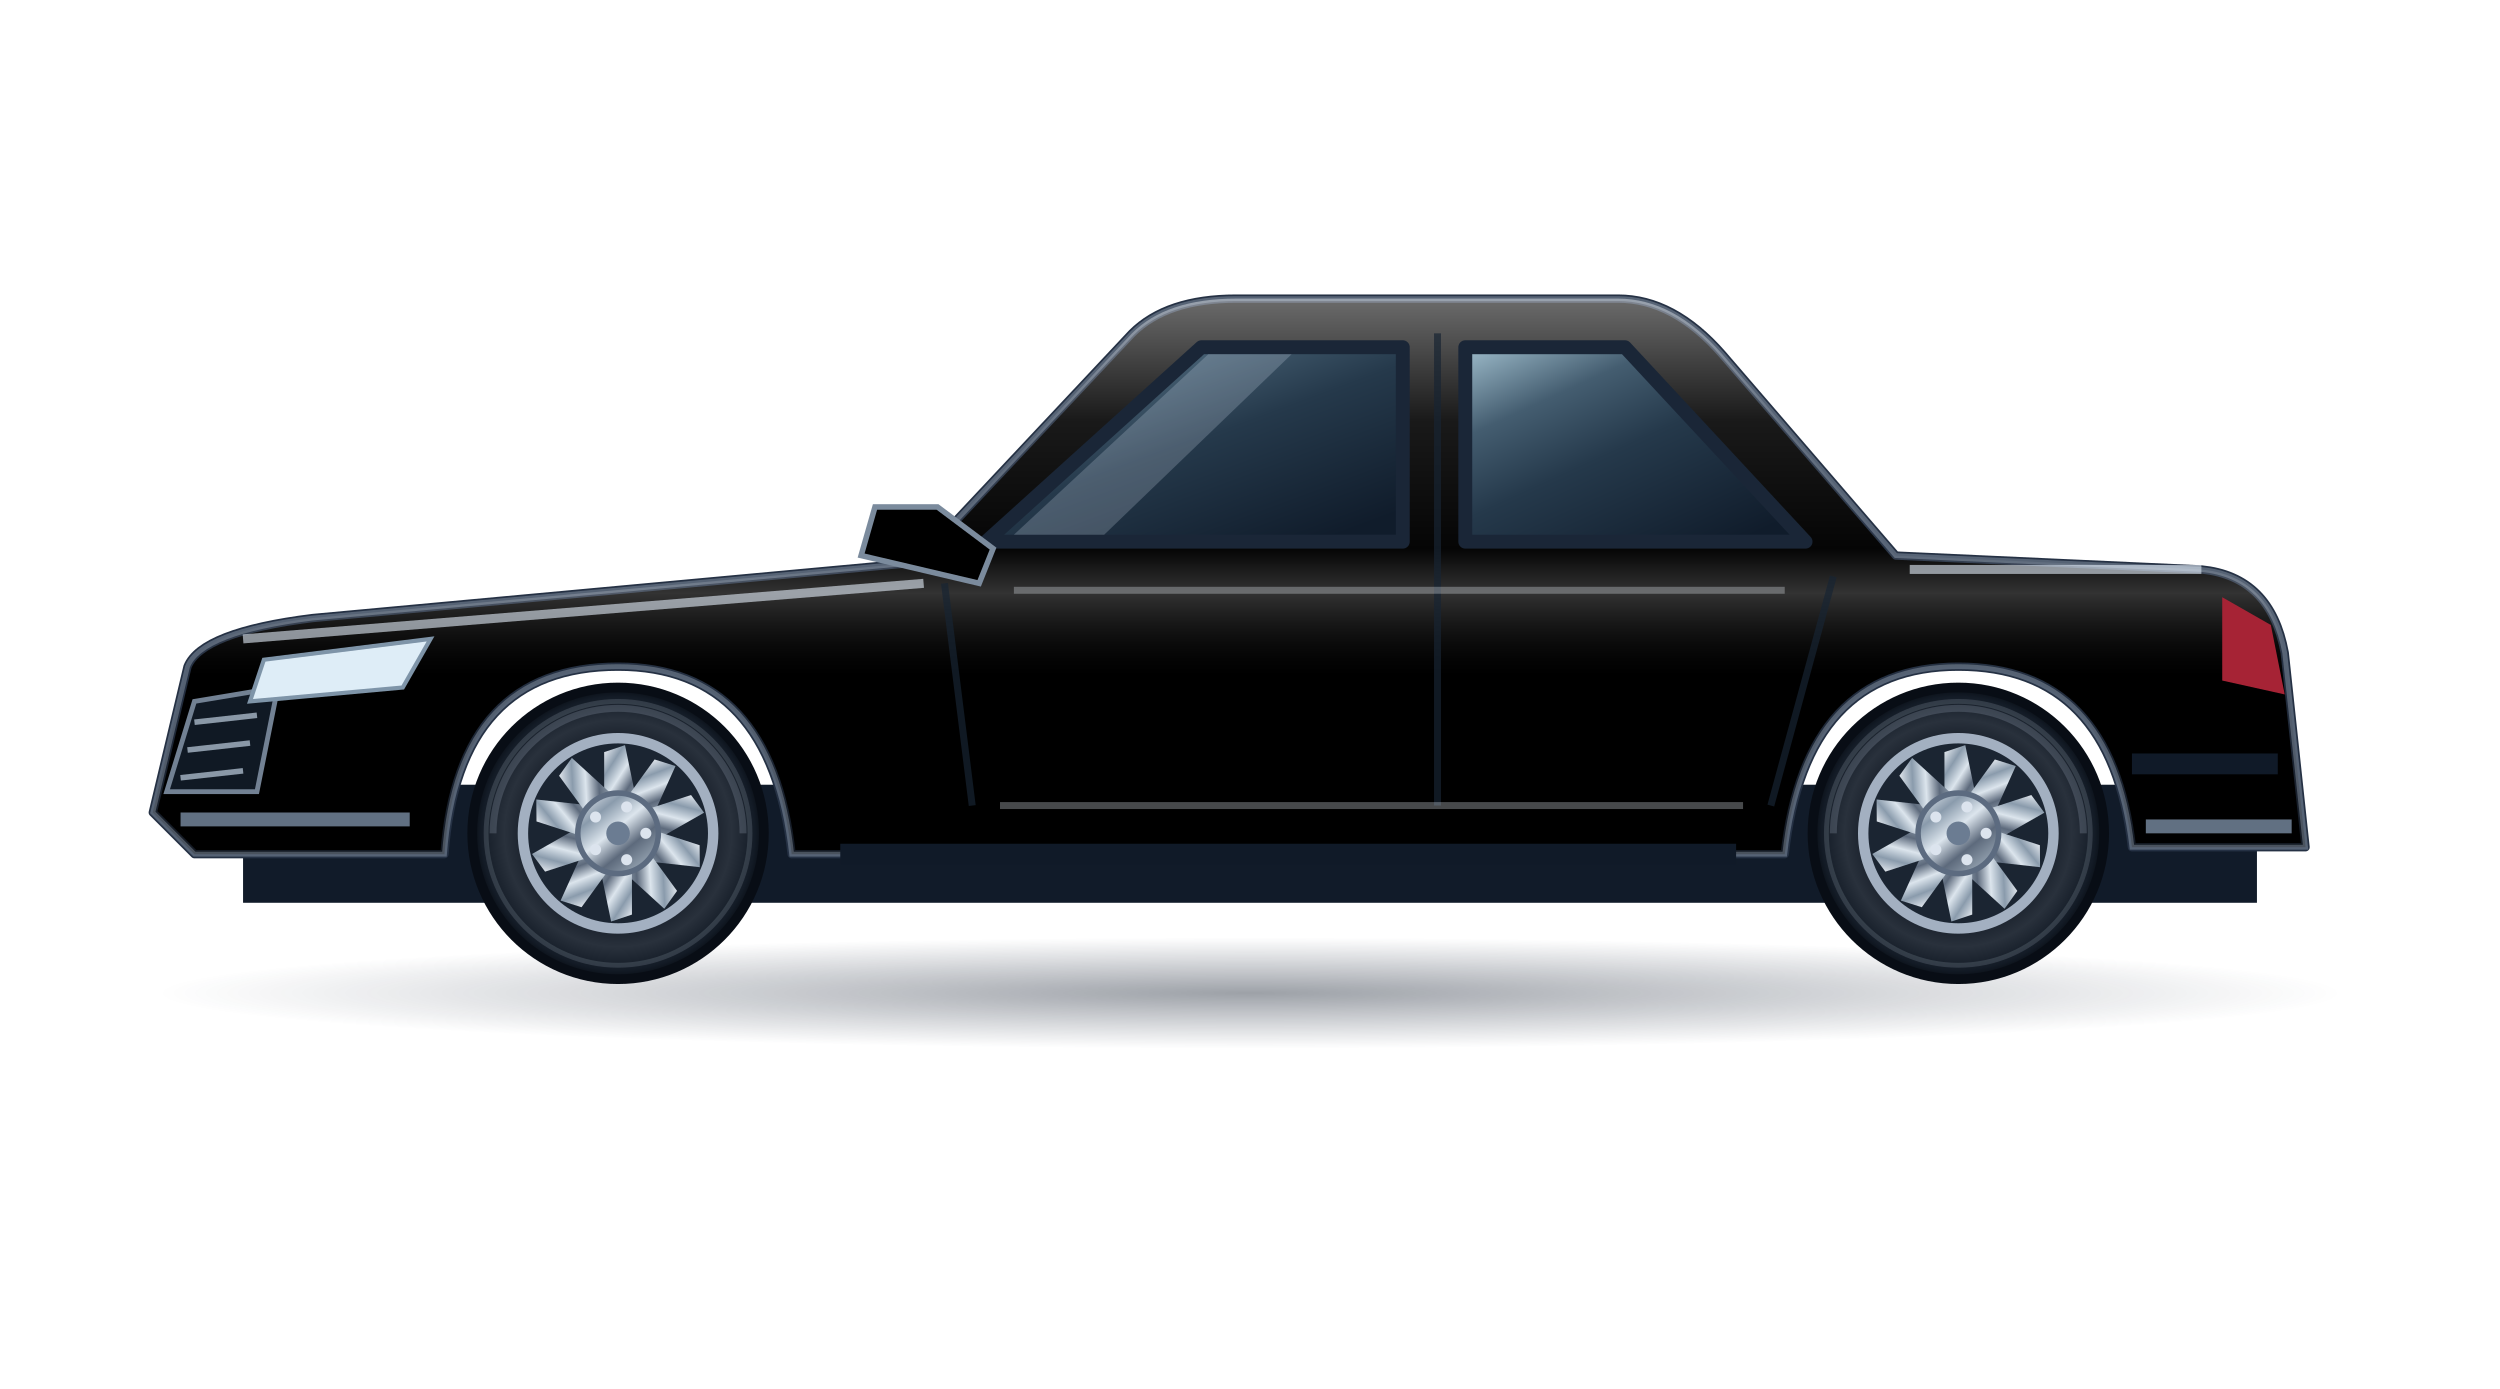
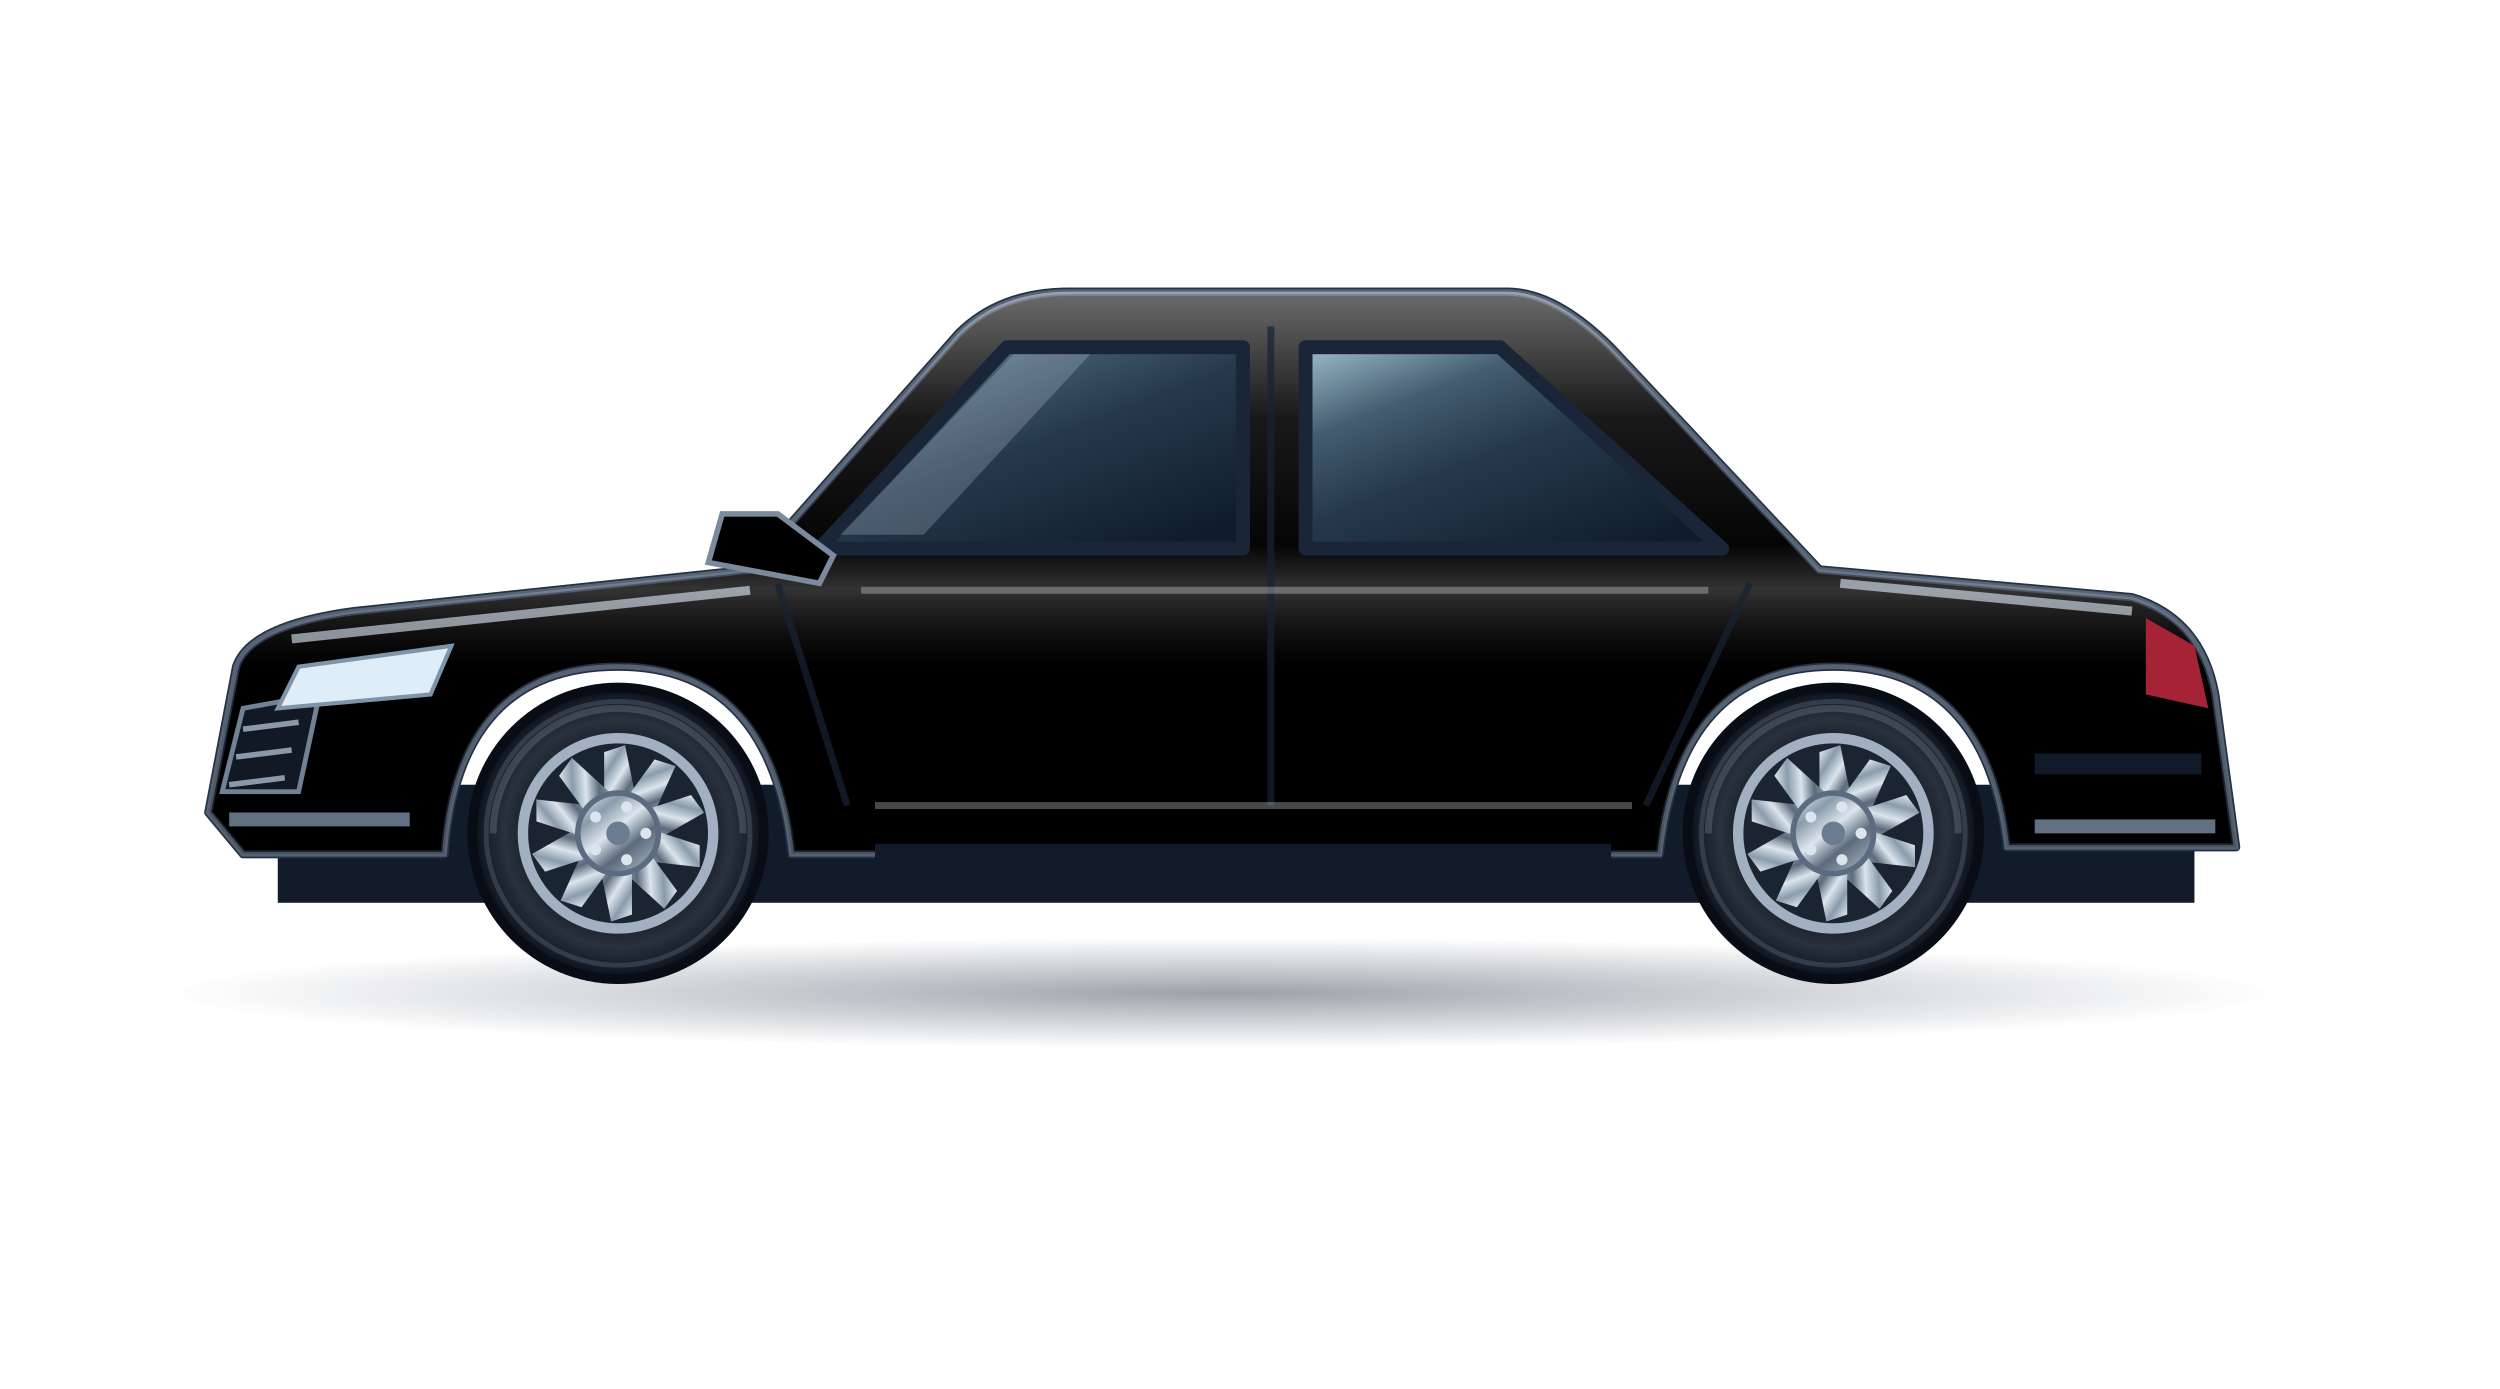
<svg xmlns="http://www.w3.org/2000/svg" viewBox="0 0 360 200">
  <g id="body">
    <defs>
      <linearGradient id="sedan-paint" x1="0" y1="0" x2="0" y2="1" gradientUnits="objectBoundingBox">
        <stop stop-color="#fff" stop-opacity=".42" />
        <stop offset=".22" stop-color="#fff" stop-opacity=".1" />
        <stop offset=".45" stop-color="#fff" stop-opacity=".02" />
        <stop offset=".53" stop-color="#fff" stop-opacity=".2" />
        <stop offset=".68" stop-color="#000" stop-opacity=".05" />
        <stop offset="1" stop-color="#000" stop-opacity=".48" />
      </linearGradient>
      <linearGradient id="sedan-glass" x1="0" y1="0" x2=".8" y2="1">
        <stop stop-color="#9fbdcc" />
        <stop offset=".28" stop-color="#445d70" />
        <stop offset=".54" stop-color="#25394b" />
        <stop offset="1" stop-color="#101c2b" />
      </linearGradient>
      <linearGradient id="sedan-metal" x1="0" y1="0" x2=".8" y2="1">
        <stop stop-color="#f5f8fc" />
        <stop offset=".28" stop-color="#8a9bac" />
        <stop offset=".5" stop-color="#dce5ed" />
        <stop offset=".72" stop-color="#5d6a7c" />
        <stop offset="1" stop-color="#a0aebb" />
      </linearGradient>
      <radialGradient id="sedan-tyre">
        <stop offset=".55" stop-color="#101722" />
        <stop offset=".78" stop-color="#29313c" />
        <stop offset=".94" stop-color="#131b26" />
        <stop offset="1" stop-color="#080d14" />
      </radialGradient>
      <radialGradient id="sedan-shadow">
        <stop stop-color="#0a1424" stop-opacity=".4" />
        <stop offset="1" stop-color="#172338" stop-opacity="0" />
      </radialGradient>
    </defs>
-     <ellipse cx="180" cy="143" rx="158" ry="8" fill="url(#sedan-shadow)" />
-     <path d="M35 113H325V130H35Z" fill="#111b29" />
-     <path d="M22 117L27 96Q29 91 45 89L132 81L163 48Q168 43 178 43H233Q241 43 248 51L273 80L317 82Q327 83 329 94L332 122H307Q304 96 282 96Q260 96 257 123H114Q111 96 89 96Q66 96 64 123H28Z" fill="currentColor" stroke="#253144" stroke-width="1.2" stroke-linejoin="round" />
-     <path d="M22 117L27 96Q29 91 45 89L132 81L163 48Q168 43 178 43H233Q241 43 248 51L273 80L317 82Q327 83 329 94L332 122H307Q304 96 282 96Q260 96 257 123H114Q111 96 89 96Q66 96 64 123H28Z" fill="url(#sedan-paint)" />
-     <path d="M22 117L27 96Q29 91 45 89L132 81L163 48Q168 43 178 43H233Q241 43 248 51L273 80L317 82Q327 83 329 94L332 122H307Q304 96 282 96Q260 96 257 123H114Q111 96 89 96Q66 96 64 123H28Z" fill="none" stroke="#dce9f8" stroke-opacity=".27" stroke-width=".7" />
-     <path d="M142 78L173 50H202V78Z" fill="url(#sedan-glass)" stroke="#1a2637" stroke-width="2" stroke-linejoin="round" />
-     <path d="M211 50H234L260 78H211Z" fill="url(#sedan-glass)" stroke="#1a2637" stroke-width="2" stroke-linejoin="round" />
-     <path d="M174 51L146 77H159L186 51Z" fill="#e7f4ff" fill-opacity=".2" />
-     <path d="M35 92L133 84M275 82H317" fill="none" stroke="#e2edf9" stroke-opacity=".6" stroke-width="1.3" />
-     <path d="M136 84L140 116M207 48V116M264 83L255 116" fill="none" stroke="#182433" stroke-opacity=".7" stroke-width="1" />
-     <path d="M146 85H257M144 116H251" stroke="#ecf3fa" stroke-opacity=".3" fill="none" />
-     <path d="M183 87H195M240 87H251" stroke="url(#sedan-metal)" stroke-width="2" stroke-linecap="round" />
-     <path d="M143 79L135 73H126L124 80L141 84Z" fill="currentColor" stroke="#7b8b9d" stroke-width=".8" />
-     <path d="M28 101L40 99L37 114H24Z" fill="#101924" stroke="#728193" stroke-width=".7" />
-     <path d="M28 104L37 103M27 108L36 107M26 112L35 111" stroke="#8a98a7" stroke-width=".8" />
-     <path d="M26 118H59M309 119H330" stroke="#617082" stroke-width="2" />
-     <path d="M38 95L62 92L58 99L36 101Z" fill="#deedf7" stroke="#7e94a8" stroke-width=".6" />
-     <path d="M320 86L327 90L329 100L320 98Z" fill="#a62335" />
-     <path d="M307 110H328M121 123H250" stroke="#101a28" stroke-width="3" />
+     <ellipse cx="176" cy="143" rx="150" ry="8" fill="url(#sedan-shadow)" />
+     <path d="M40 113H316V130H40Z" fill="#111b29" />
+     <path d="M30 117L34 96Q36 90 51 88L108 82L138 48Q144 42 154 42H217Q224 42 232 50L262 82L307 86Q317 89 319 100L322 122H289Q286 96 264 96Q242 96 239 123H114Q111 96 89 96Q66 96 64 123H35Z" fill="currentColor" stroke="#253144" stroke-width="1.2" stroke-linejoin="round" />
+     <path d="M30 117L34 96Q36 90 51 88L108 82L138 48Q144 42 154 42H217Q224 42 232 50L262 82L307 86Q317 89 319 100L322 122H289Q286 96 264 96Q242 96 239 123H114Q111 96 89 96Q66 96 64 123H35Z" fill="url(#sedan-paint)" />
+     <path d="M30 117L34 96Q36 90 51 88L108 82L138 48Q144 42 154 42H217Q224 42 232 50L262 82L307 86Q317 89 319 100L322 122H289Q286 96 264 96Q242 96 239 123H114Q111 96 89 96Q66 96 64 123H35Z" fill="none" stroke="#dce9f8" stroke-opacity=".27" stroke-width=".7" />
+     <path d="M118 79L145 50H179V79Z" fill="url(#sedan-glass)" stroke="#1a2637" stroke-width="2" stroke-linejoin="round" />
+     <path d="M188 50H216L248 79H188Z" fill="url(#sedan-glass)" stroke="#1a2637" stroke-width="2" stroke-linejoin="round" />
+     <path d="M146 51L121 77H133L157 51Z" fill="#e7f4ff" fill-opacity=".2" />
+     <path d="M42 92L108 85M265 84L307 88" fill="none" stroke="#e2edf9" stroke-opacity=".6" stroke-width="1.3" />
+     <path d="M112 84L122 116M183 47V116M252 84L237 116" fill="none" stroke="#182433" stroke-opacity=".7" stroke-width="1" />
+     <path d="M124 85H246M126 116H235" stroke="#ecf3fa" stroke-opacity=".3" fill="none" />
+     <path d="M163 87H175M219 87H231" stroke="url(#sedan-metal)" stroke-width="2" stroke-linecap="round" />
+     <path d="M120 80L112 74H104L102 81L118 84Z" fill="currentColor" stroke="#7b8b9d" stroke-width=".8" />
+     <path d="M35 102L46 100L43 114H32Z" fill="#101924" stroke="#728193" stroke-width=".7" />
+     <path d="M35 105L43 104M34 109L42 108M33 113L41 112" stroke="#8a98a7" stroke-width=".8" />
+     <path d="M33 118H59M293 119H319" stroke="#617082" stroke-width="2" />
+     <path d="M43 96L65 93L62 100L40 102Z" fill="#deedf7" stroke="#7e94a8" stroke-width=".6" />
+     <path d="M309 89L316 93L318 102L309 100Z" fill="#a62335" />
+     <path d="M293 110H317M126 123H232" stroke="#101a28" stroke-width="3" />
    <g transform="translate(89 120)">
      <circle r="21" fill="url(#sedan-tyre)" stroke="#080d15" stroke-width="1.4" />
      <circle r="19" fill="none" stroke="#707a87" stroke-opacity=".32" stroke-width=".7" />
      <path d="M-18 0 A18 18 0 0 1 18 0" fill="none" stroke="#b0bdcc" stroke-opacity=".22" />
      <circle r="13.7" fill="#1b2532" stroke="#a3b0c1" stroke-width="1.5" />
      <path d="M-2 -3 L-2 -11.7 L1 -12.7 L3 -3Z" fill="url(#sedan-metal)" transform="rotate(0)" />
      <path d="M-2 -3 L-2 -11.7 L1 -12.7 L3 -3Z" fill="url(#sedan-metal)" transform="rotate(36)" />
      <path d="M-2 -3 L-2 -11.7 L1 -12.7 L3 -3Z" fill="url(#sedan-metal)" transform="rotate(72)" />
      <path d="M-2 -3 L-2 -11.7 L1 -12.7 L3 -3Z" fill="url(#sedan-metal)" transform="rotate(108)" />
      <path d="M-2 -3 L-2 -11.7 L1 -12.7 L3 -3Z" fill="url(#sedan-metal)" transform="rotate(144)" />
      <path d="M-2 -3 L-2 -11.7 L1 -12.7 L3 -3Z" fill="url(#sedan-metal)" transform="rotate(180)" />
      <path d="M-2 -3 L-2 -11.7 L1 -12.7 L3 -3Z" fill="url(#sedan-metal)" transform="rotate(216)" />
      <path d="M-2 -3 L-2 -11.7 L1 -12.7 L3 -3Z" fill="url(#sedan-metal)" transform="rotate(252)" />
      <path d="M-2 -3 L-2 -11.7 L1 -12.7 L3 -3Z" fill="url(#sedan-metal)" transform="rotate(288)" />
      <path d="M-2 -3 L-2 -11.7 L1 -12.7 L3 -3Z" fill="url(#sedan-metal)" transform="rotate(324)" />
      <circle r="5.8" fill="url(#sedan-metal)" stroke="#5c6b80" stroke-width=".8" />
      <circle cx="4.00" cy="0.00" r=".8" fill="#dce4ee" />
      <circle cx="1.24" cy="3.80" r=".8" fill="#dce4ee" />
      <circle cx="-3.24" cy="2.35" r=".8" fill="#dce4ee" />
      <circle cx="-3.24" cy="-2.35" r=".8" fill="#dce4ee" />
      <circle cx="1.24" cy="-3.80" r=".8" fill="#dce4ee" />
      <circle r="1.7" fill="#6b7c92" />
    </g>
-     <g transform="translate(282 120)">
+     <g transform="translate(264 120)">
      <circle r="21" fill="url(#sedan-tyre)" stroke="#080d15" stroke-width="1.4" />
      <circle r="19" fill="none" stroke="#707a87" stroke-opacity=".32" stroke-width=".7" />
      <path d="M-18 0 A18 18 0 0 1 18 0" fill="none" stroke="#b0bdcc" stroke-opacity=".22" />
      <circle r="13.7" fill="#1b2532" stroke="#a3b0c1" stroke-width="1.5" />
      <path d="M-2 -3 L-2 -11.7 L1 -12.7 L3 -3Z" fill="url(#sedan-metal)" transform="rotate(0)" />
      <path d="M-2 -3 L-2 -11.7 L1 -12.7 L3 -3Z" fill="url(#sedan-metal)" transform="rotate(36)" />
      <path d="M-2 -3 L-2 -11.7 L1 -12.7 L3 -3Z" fill="url(#sedan-metal)" transform="rotate(72)" />
      <path d="M-2 -3 L-2 -11.7 L1 -12.7 L3 -3Z" fill="url(#sedan-metal)" transform="rotate(108)" />
      <path d="M-2 -3 L-2 -11.7 L1 -12.7 L3 -3Z" fill="url(#sedan-metal)" transform="rotate(144)" />
      <path d="M-2 -3 L-2 -11.7 L1 -12.7 L3 -3Z" fill="url(#sedan-metal)" transform="rotate(180)" />
      <path d="M-2 -3 L-2 -11.7 L1 -12.7 L3 -3Z" fill="url(#sedan-metal)" transform="rotate(216)" />
      <path d="M-2 -3 L-2 -11.7 L1 -12.7 L3 -3Z" fill="url(#sedan-metal)" transform="rotate(252)" />
      <path d="M-2 -3 L-2 -11.7 L1 -12.7 L3 -3Z" fill="url(#sedan-metal)" transform="rotate(288)" />
      <path d="M-2 -3 L-2 -11.7 L1 -12.7 L3 -3Z" fill="url(#sedan-metal)" transform="rotate(324)" />
      <circle r="5.8" fill="url(#sedan-metal)" stroke="#5c6b80" stroke-width=".8" />
      <circle cx="4.00" cy="0.00" r=".8" fill="#dce4ee" />
      <circle cx="1.24" cy="3.80" r=".8" fill="#dce4ee" />
      <circle cx="-3.24" cy="2.35" r=".8" fill="#dce4ee" />
      <circle cx="-3.24" cy="-2.35" r=".8" fill="#dce4ee" />
      <circle cx="1.24" cy="-3.80" r=".8" fill="#dce4ee" />
      <circle r="1.7" fill="#6b7c92" />
    </g>
  </g>
</svg>
